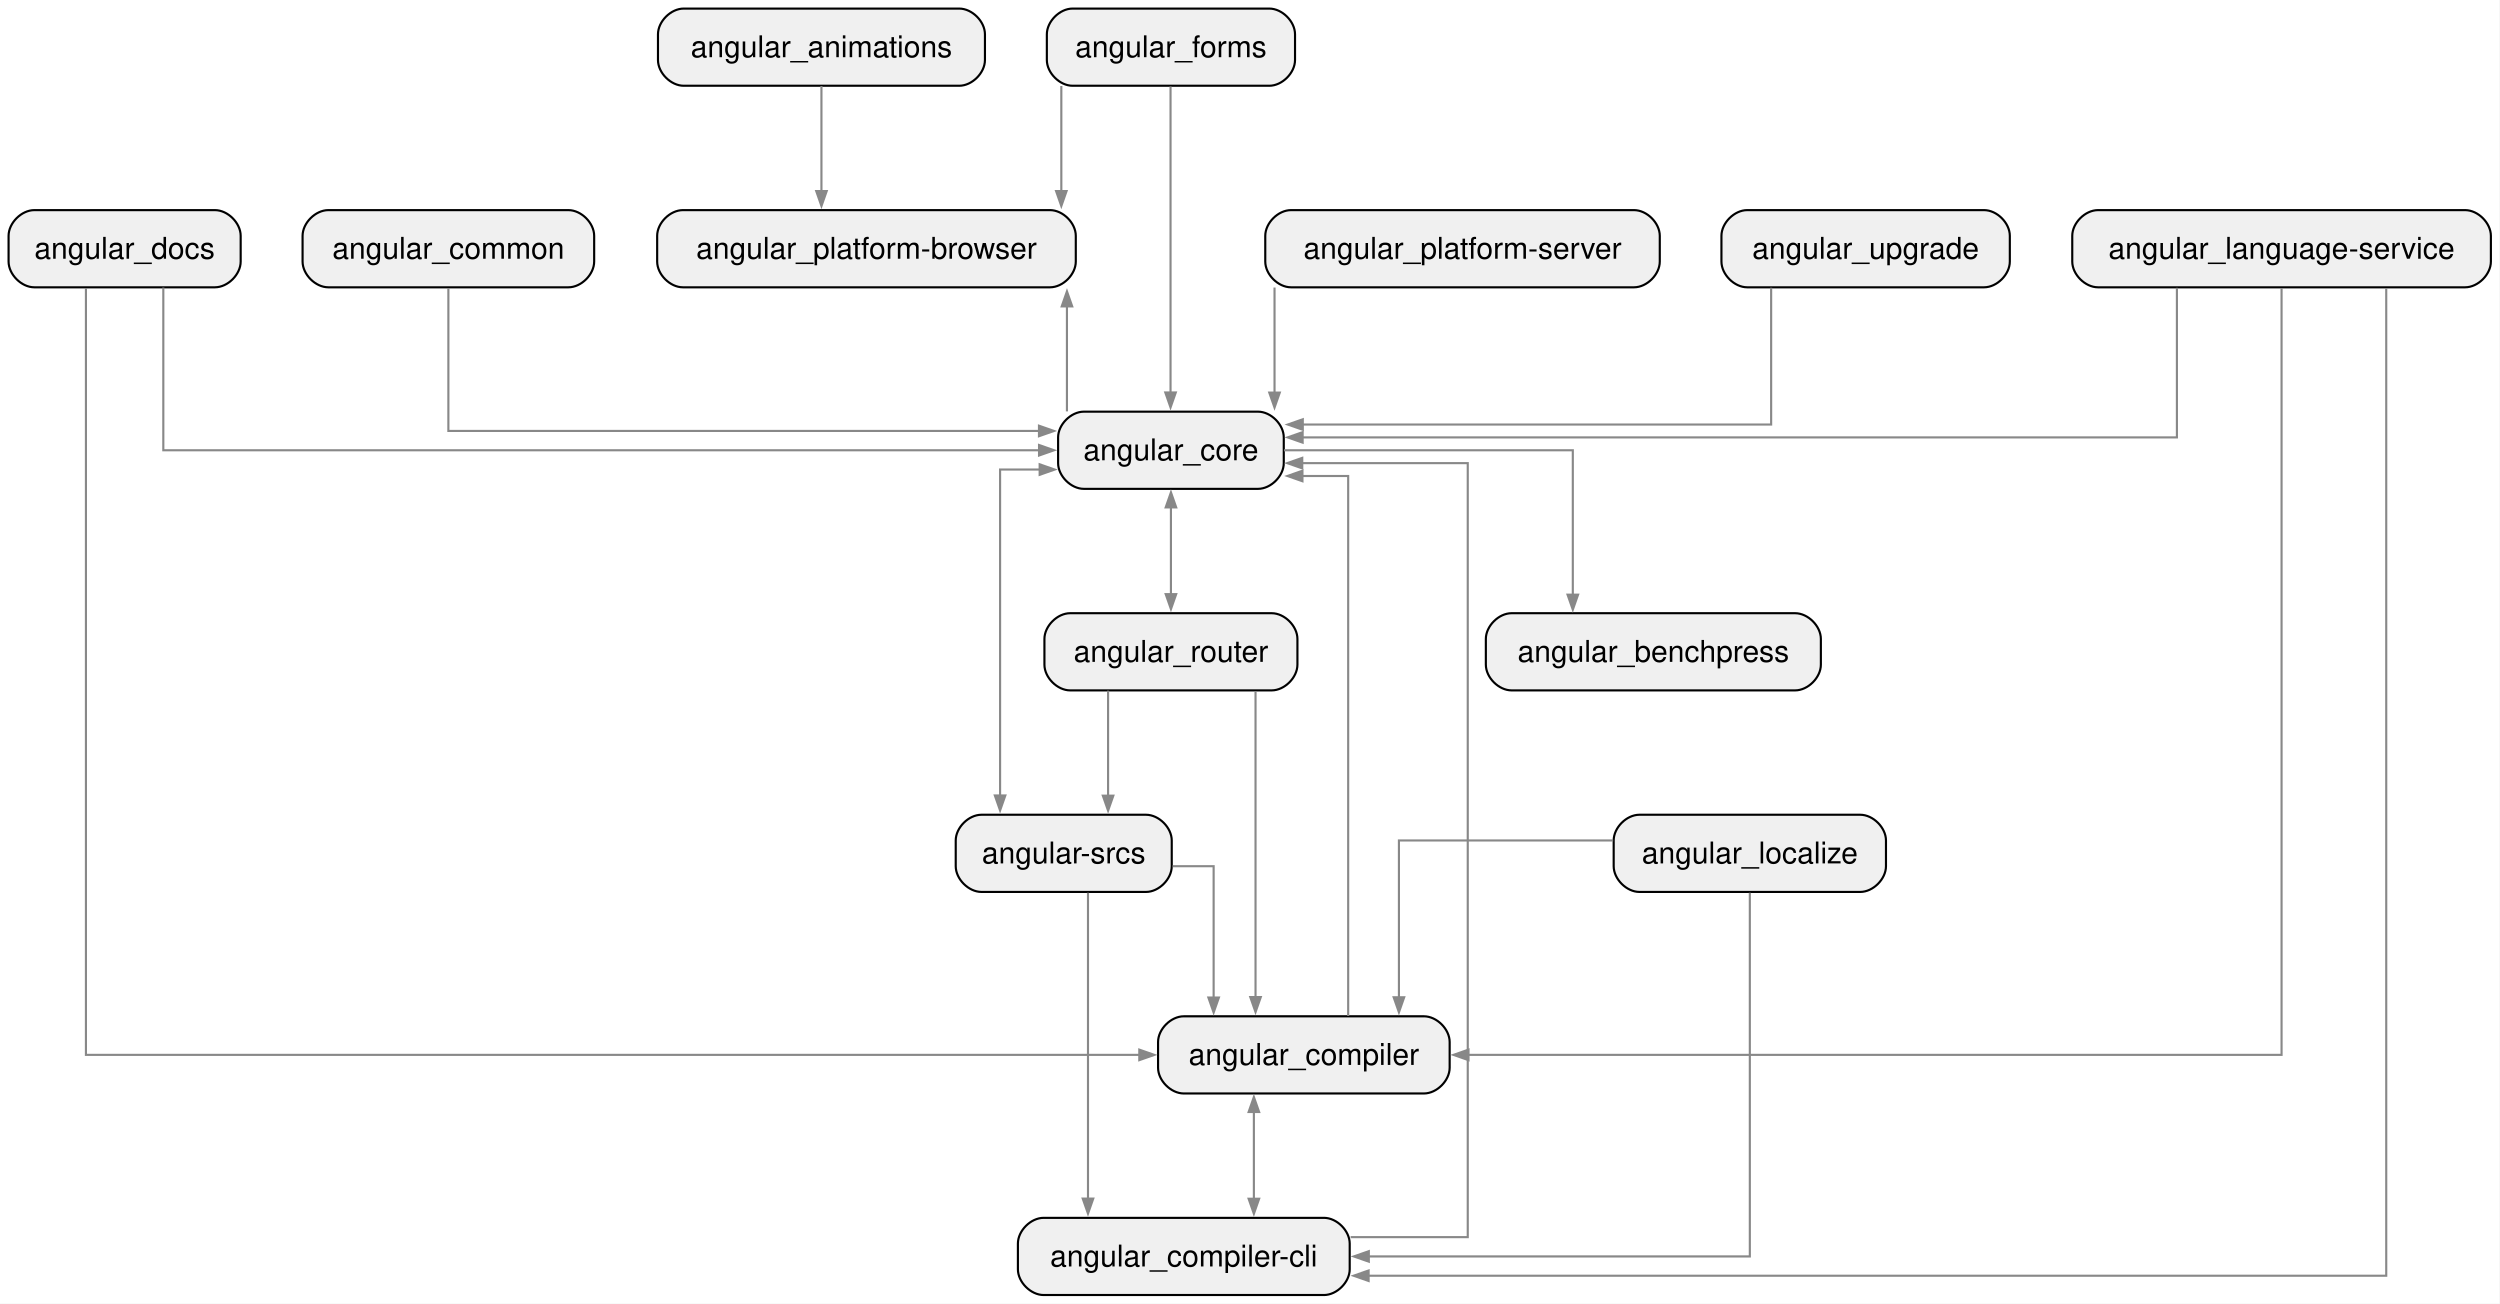
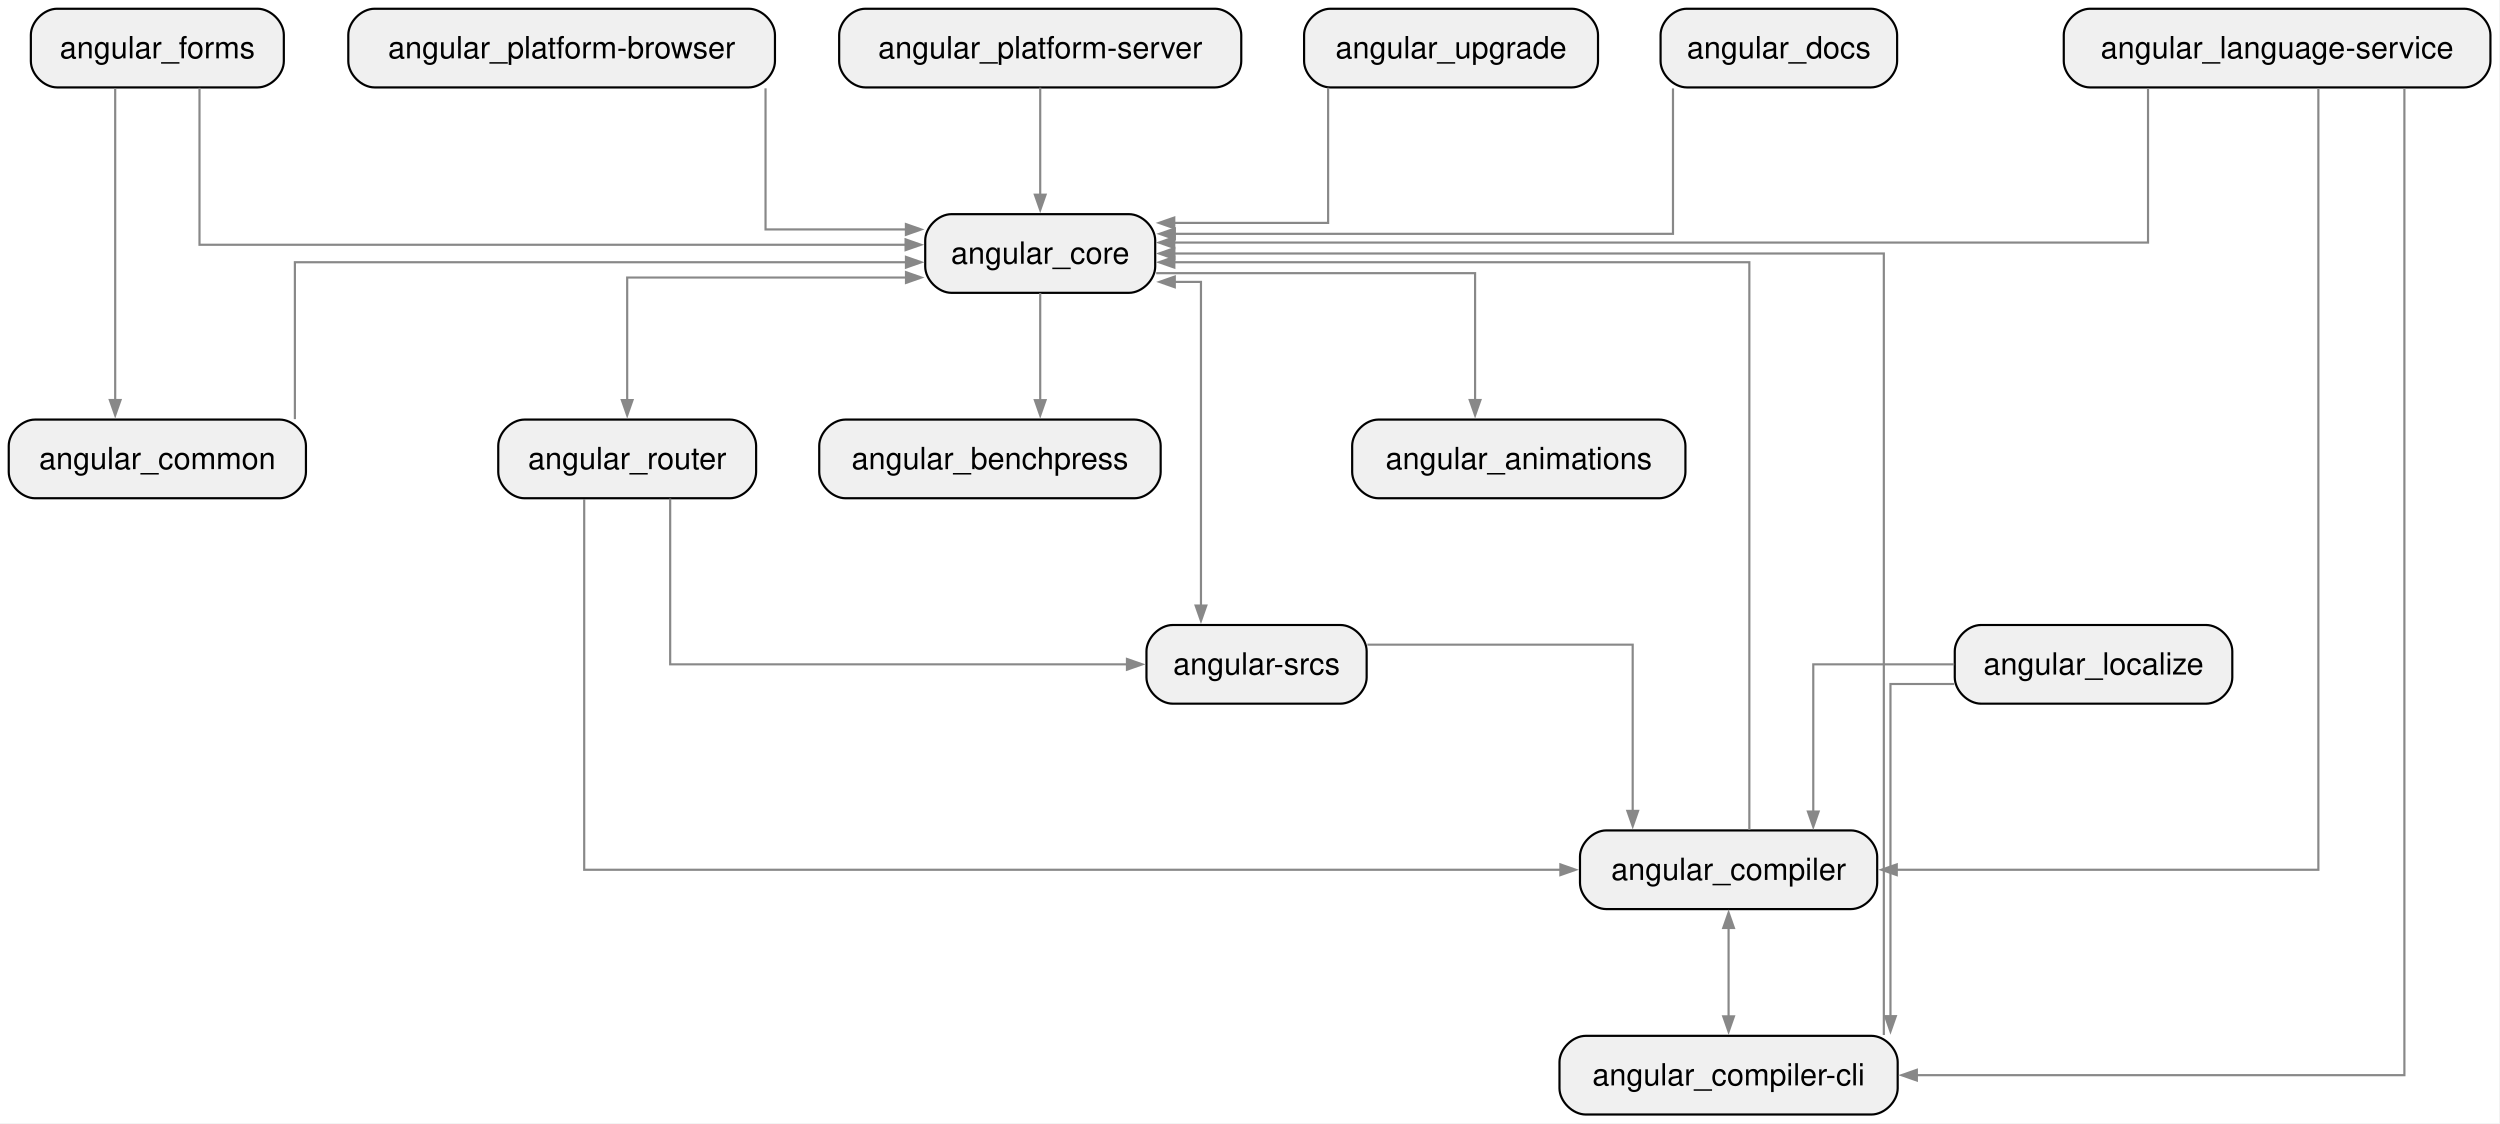
- <svg xmlns="http://www.w3.org/2000/svg" width="1166pt" height="608pt" viewBox="0.00 0.00 1166.00 608.00">
-   <g id="graph0" class="graph" transform="scale(1 1) rotate(0) translate(4 604)">
-     <polygon fill="white" stroke="none" points="-4,4 -4,-604 1161.75,-604 1161.75,4 -4,4" />
+ <svg xmlns="http://www.w3.org/2000/svg" width="1144pt" height="514pt" viewBox="0.00 0.00 1144.00 514.00">
+   <g id="graph0" class="graph" transform="scale(1 1) rotate(0) translate(4 510)">
+     <polygon fill="white" stroke="none" points="-4,4 -4,-510 1139.62,-510 1139.62,4 -4,4" />
    <g id="node1" class="node">
-       <path fill="#f0f0f0" stroke="black" d="M443.38,-600C443.38,-600 314.88,-600 314.88,-600 308.88,-600 302.88,-594 302.88,-588 302.88,-588 302.88,-576 302.88,-576 302.88,-570 308.88,-564 314.88,-564 314.88,-564 443.38,-564 443.38,-564 449.38,-564 455.38,-570 455.38,-576 455.38,-576 455.38,-588 455.38,-588 455.38,-594 449.38,-600 443.38,-600" />
-       <text xml:space="preserve" text-anchor="middle" x="379.12" y="-577.33" font-family="Helvetica,sans-Serif" font-size="14.00">angular_animations</text>
+       <path fill="#f0f0f0" stroke="black" d="M755.25,-318C755.25,-318 626.75,-318 626.75,-318 620.75,-318 614.75,-312 614.75,-306 614.75,-306 614.75,-294 614.75,-294 614.75,-288 620.75,-282 626.75,-282 626.75,-282 755.25,-282 755.25,-282 761.25,-282 767.25,-288 767.25,-294 767.25,-294 767.25,-306 767.25,-306 767.25,-312 761.25,-318 755.25,-318" />
+       <text xml:space="preserve" text-anchor="middle" x="691" y="-295.32" font-family="Helvetica,sans-Serif" font-size="14.00">angular_animations</text>
+     </g>
+     <g id="node2" class="node">
+       <path fill="#f0f0f0" stroke="black" d="M515.12,-318C515.12,-318 382.88,-318 382.88,-318 376.88,-318 370.88,-312 370.88,-306 370.88,-306 370.88,-294 370.88,-294 370.88,-288 376.88,-282 382.88,-282 382.88,-282 515.12,-282 515.12,-282 521.12,-282 527.12,-288 527.12,-294 527.12,-294 527.12,-306 527.12,-306 527.12,-312 521.12,-318 515.12,-318" />
+       <text xml:space="preserve" text-anchor="middle" x="449" y="-295.32" font-family="Helvetica,sans-Serif" font-size="14.00">angular_benchpress</text>
+     </g>
+     <g id="node3" class="node">
+       <path fill="#f0f0f0" stroke="black" d="M124,-318C124,-318 12,-318 12,-318 6,-318 0,-312 0,-306 0,-306 0,-294 0,-294 0,-288 6,-282 12,-282 12,-282 124,-282 124,-282 130,-282 136,-288 136,-294 136,-294 136,-306 136,-306 136,-312 130,-318 124,-318" />
+       <text xml:space="preserve" text-anchor="middle" x="68" y="-295.32" font-family="Helvetica,sans-Serif" font-size="14.00">angular_common</text>
+     </g>
+     <g id="node6" class="node">
+       <path fill="#f0f0f0" stroke="black" d="M512.62,-412C512.62,-412 431.38,-412 431.38,-412 425.38,-412 419.38,-406 419.38,-400 419.38,-400 419.38,-388 419.38,-388 419.38,-382 425.38,-376 431.38,-376 431.38,-376 512.62,-376 512.62,-376 518.62,-376 524.62,-382 524.62,-388 524.62,-388 524.62,-400 524.62,-400 524.62,-406 518.62,-412 512.62,-412" />
+       <text xml:space="preserve" text-anchor="middle" x="472" y="-389.32" font-family="Helvetica,sans-Serif" font-size="14.00">angular_core</text>
+     </g>
+     <g id="edge1" class="edge">
+       <path fill="none" stroke="#888888" d="M130.94,-318.21C130.94,-344.51 130.94,-390 130.94,-390 130.94,-390 410.57,-390 410.57,-390" />
+       <polygon fill="#888888" stroke="#888888" points="410.57,-392.45 417.57,-390 410.57,-387.55 410.57,-392.45" />
+     </g>
+     <g id="node4" class="node">
+       <path fill="#f0f0f0" stroke="black" d="M843,-130C843,-130 731,-130 731,-130 725,-130 719,-124 719,-118 719,-118 719,-106 719,-106 719,-100 725,-94 731,-94 731,-94 843,-94 843,-94 849,-94 855,-100 855,-106 855,-106 855,-118 855,-118 855,-124 849,-130 843,-130" />
+       <text xml:space="preserve" text-anchor="middle" x="787" y="-107.33" font-family="Helvetica,sans-Serif" font-size="14.00">angular_compiler</text>
+     </g>
+     <g id="node5" class="node">
+       <path fill="#f0f0f0" stroke="black" d="M852.38,-36C852.38,-36 721.62,-36 721.62,-36 715.62,-36 709.62,-30 709.62,-24 709.62,-24 709.62,-12 709.62,-12 709.62,-6 715.62,0 721.62,0 721.62,0 852.38,0 852.38,0 858.38,0 864.38,-6 864.38,-12 864.38,-12 864.38,-24 864.38,-24 864.38,-30 858.38,-36 852.38,-36" />
+       <text xml:space="preserve" text-anchor="middle" x="787" y="-13.32" font-family="Helvetica,sans-Serif" font-size="14.00">angular_compiler-cli</text>
+     </g>
+     <g id="edge2" class="edge">
+       <path fill="none" stroke="#888888" d="M787,-85.36C787,-85.36 787,-44.9 787,-44.9" />
+       <polygon fill="#888888" stroke="#888888" points="784.55,-85.36 787,-92.36 789.45,-85.36 784.55,-85.36" />
+       <polygon fill="#888888" stroke="#888888" points="789.45,-44.9 787,-37.9 784.55,-44.9 789.45,-44.9" />
+     </g>
+     <g id="edge3" class="edge">
+       <path fill="none" stroke="#888888" d="M796.5,-130.24C796.5,-192.09 796.5,-390 796.5,-390 796.5,-390 533.37,-390 533.37,-390" />
+       <polygon fill="#888888" stroke="#888888" points="533.37,-387.55 526.37,-390 533.37,-392.45 533.37,-387.55" />
+     </g>
+     <g id="edge5" class="edge">
+       <path fill="none" stroke="#888888" d="M858.04,-36.39C858.04,-111.88 858.04,-394 858.04,-394 858.04,-394 533.38,-394 533.38,-394" />
+       <polygon fill="#888888" stroke="#888888" points="533.38,-391.55 526.38,-394 533.38,-396.45 533.38,-391.55" />
+     </g>
+     <g id="edge6" class="edge">
+       <path fill="none" stroke="#888888" d="M525.07,-385C584.02,-385 671,-385 671,-385 671,-385 671,-326.96 671,-326.96" />
+       <polygon fill="#888888" stroke="#888888" points="673.45,-326.96 671,-319.96 668.55,-326.96 673.45,-326.96" />
+     </g>
+     <g id="edge7" class="edge">
+       <path fill="none" stroke="#888888" d="M472,-375.88C472,-375.88 472,-326.9 472,-326.9" />
+       <polygon fill="#888888" stroke="#888888" points="474.45,-326.9 472,-319.9 469.55,-326.9 474.45,-326.9" />
+     </g>
+     <g id="node13" class="node">
+       <path fill="#f0f0f0" stroke="black" d="M330,-318C330,-318 236,-318 236,-318 230,-318 224,-312 224,-306 224,-306 224,-294 224,-294 224,-288 230,-282 236,-282 236,-282 330,-282 330,-282 336,-282 342,-288 342,-294 342,-294 342,-306 342,-306 342,-312 336,-318 330,-318" />
+       <text xml:space="preserve" text-anchor="middle" x="283" y="-295.32" font-family="Helvetica,sans-Serif" font-size="14.00">angular_router</text>
+     </g>
+     <g id="edge11" class="edge">
+       <path fill="none" stroke="#888888" d="M410.59,-383C410.59,-383 283,-383 283,-383 283,-383 283,-326.93 283,-326.93" />
+       <polygon fill="#888888" stroke="#888888" points="410.59,-385.45 417.59,-383 410.59,-380.55 410.59,-385.45" />
+       <polygon fill="#888888" stroke="#888888" points="285.45,-326.93 283,-319.93 280.55,-326.93 285.45,-326.93" />
+     </g>
+     <g id="node14" class="node">
+       <path fill="#f0f0f0" stroke="black" d="M609.38,-224C609.38,-224 532.62,-224 532.62,-224 526.62,-224 520.62,-218 520.62,-212 520.62,-212 520.62,-200 520.62,-200 520.62,-194 526.62,-188 532.62,-188 532.62,-188 609.38,-188 609.38,-188 615.38,-188 621.38,-194 621.38,-200 621.38,-200 621.38,-212 621.38,-212 621.38,-218 615.38,-224 609.38,-224" />
+       <text xml:space="preserve" text-anchor="middle" x="571" y="-201.32" font-family="Helvetica,sans-Serif" font-size="14.00">angular-srcs</text>
+     </g>
+     <g id="edge12" class="edge">
+       <path fill="none" stroke="#888888" d="M533.58,-381C533.58,-381 545.56,-381 545.56,-381 545.56,-381 545.56,-232.91 545.56,-232.91" />
+       <polygon fill="#888888" stroke="#888888" points="533.58,-378.55 526.58,-381 533.58,-383.45 533.58,-378.55" />
+       <polygon fill="#888888" stroke="#888888" points="548.01,-232.91 545.56,-225.91 543.11,-232.91 548.01,-232.91" />
+     </g>
+     <g id="node7" class="node">
+       <path fill="#f0f0f0" stroke="black" d="M852.12,-506C852.12,-506 767.88,-506 767.88,-506 761.88,-506 755.88,-500 755.88,-494 755.88,-494 755.88,-482 755.88,-482 755.88,-476 761.88,-470 767.88,-470 767.88,-470 852.12,-470 852.12,-470 858.12,-470 864.12,-476 864.12,-482 864.12,-482 864.12,-494 864.12,-494 864.12,-500 858.12,-506 852.12,-506" />
+       <text xml:space="preserve" text-anchor="middle" x="810" y="-483.32" font-family="Helvetica,sans-Serif" font-size="14.00">angular_docs</text>
+     </g>
+     <g id="edge13" class="edge">
+       <path fill="none" stroke="#888888" d="M761.56,-469.56C761.56,-444.56 761.56,-403 761.56,-403 761.56,-403 533.62,-403 533.62,-403" />
+       <polygon fill="#888888" stroke="#888888" points="533.62,-400.55 526.62,-403 533.62,-405.45 533.62,-400.55" />
+     </g>
+     <g id="node8" class="node">
+       <path fill="#f0f0f0" stroke="black" d="M113.88,-506C113.88,-506 22.12,-506 22.12,-506 16.12,-506 10.12,-500 10.12,-494 10.12,-494 10.12,-482 10.12,-482 10.12,-476 16.12,-470 22.12,-470 22.12,-470 113.88,-470 113.88,-470 119.88,-470 125.88,-476 125.88,-482 125.88,-482 125.88,-494 125.88,-494 125.88,-500 119.88,-506 113.88,-506" />
+       <text xml:space="preserve" text-anchor="middle" x="68" y="-483.32" font-family="Helvetica,sans-Serif" font-size="14.00">angular_forms</text>
+     </g>
+     <g id="edge14" class="edge">
+       <path fill="none" stroke="#888888" d="M48.71,-469.63C48.71,-469.63 48.71,-326.96 48.71,-326.96" />
+       <polygon fill="#888888" stroke="#888888" points="51.16,-326.96 48.71,-319.96 46.26,-326.96 51.16,-326.96" />
+     </g>
+     <g id="edge15" class="edge">
+       <path fill="none" stroke="#888888" d="M87.29,-469.79C87.29,-443.49 87.29,-398 87.29,-398 87.29,-398 410.4,-398 410.4,-398" />
+       <polygon fill="#888888" stroke="#888888" points="410.4,-400.45 417.4,-398 410.4,-395.55 410.4,-400.45" />
+     </g>
+     <g id="node9" class="node">
+       <path fill="#f0f0f0" stroke="black" d="M1123.62,-506C1123.62,-506 952.38,-506 952.38,-506 946.38,-506 940.38,-500 940.38,-494 940.38,-494 940.38,-482 940.38,-482 940.38,-476 946.38,-470 952.38,-470 952.38,-470 1123.62,-470 1123.62,-470 1129.62,-470 1135.62,-476 1135.62,-482 1135.62,-482 1135.62,-494 1135.62,-494 1135.62,-500 1129.62,-506 1123.62,-506" />
+       <text xml:space="preserve" text-anchor="middle" x="1038" y="-483.32" font-family="Helvetica,sans-Serif" font-size="14.00">angular_language-service</text>
+     </g>
+     <g id="edge16" class="edge">
+       <path fill="none" stroke="#888888" d="M1056.88,-469.61C1056.88,-394.12 1056.88,-112 1056.88,-112 1056.88,-112 863.96,-112 863.96,-112" />
+       <polygon fill="#888888" stroke="#888888" points="863.96,-109.55 856.96,-112 863.96,-114.45 863.96,-109.55" />
+     </g>
+     <g id="edge17" class="edge">
+       <path fill="none" stroke="#888888" d="M1096.25,-469.58C1096.25,-382.68 1096.25,-18 1096.25,-18 1096.25,-18 873.15,-18 873.15,-18" />
+       <polygon fill="#888888" stroke="#888888" points="873.15,-15.55 866.15,-18 873.15,-20.45 873.15,-15.55" />
+     </g>
+     <g id="edge18" class="edge">
+       <path fill="none" stroke="#888888" d="M978.94,-469.56C978.94,-443.49 978.94,-399 978.94,-399 978.94,-399 533.33,-399 533.33,-399" />
+       <polygon fill="#888888" stroke="#888888" points="533.33,-396.55 526.33,-399 533.33,-401.45 533.33,-396.55" />
+     </g>
+     <g id="node10" class="node">
+       <path fill="#f0f0f0" stroke="black" d="M1005.5,-224C1005.5,-224 902.5,-224 902.5,-224 896.5,-224 890.5,-218 890.5,-212 890.5,-212 890.5,-200 890.5,-200 890.5,-194 896.5,-188 902.5,-188 902.5,-188 1005.5,-188 1005.5,-188 1011.5,-188 1017.5,-194 1017.5,-200 1017.5,-200 1017.5,-212 1017.5,-212 1017.5,-218 1011.5,-224 1005.5,-224" />
+       <text xml:space="preserve" text-anchor="middle" x="954" y="-201.32" font-family="Helvetica,sans-Serif" font-size="14.00">angular_localize</text>
+     </g>
+     <g id="edge19" class="edge">
+       <path fill="none" stroke="#888888" d="M890.25,-206C858.06,-206 825.75,-206 825.75,-206 825.75,-206 825.75,-138.64 825.75,-138.64" />
+       <polygon fill="#888888" stroke="#888888" points="828.2,-138.64 825.75,-131.64 823.3,-138.64 828.2,-138.64" />
+     </g>
+     <g id="edge20" class="edge">
+       <path fill="none" stroke="#888888" d="M890.23,-197C874.01,-197 861.08,-197 861.08,-197 861.08,-197 861.08,-45 861.08,-45" />
+       <polygon fill="#888888" stroke="#888888" points="863.53,-45 861.08,-38 858.63,-45 863.53,-45" />
    </g>
    <g id="node11" class="node">
-       <path fill="#f0f0f0" stroke="black" d="M485.75,-506C485.75,-506 314.5,-506 314.5,-506 308.5,-506 302.5,-500 302.5,-494 302.5,-494 302.5,-482 302.5,-482 302.5,-476 308.5,-470 314.5,-470 314.5,-470 485.75,-470 485.75,-470 491.75,-470 497.75,-476 497.75,-482 497.75,-482 497.75,-494 497.75,-494 497.75,-500 491.75,-506 485.75,-506" />
-       <text xml:space="preserve" text-anchor="middle" x="400.12" y="-483.32" font-family="Helvetica,sans-Serif" font-size="14.00">angular_platform-browser</text>
-     </g>
-     <g id="edge1" class="edge">
-       <path fill="none" stroke="#888888" d="M379.12,-563.88C379.12,-563.88 379.12,-514.9 379.12,-514.9" />
-       <polygon fill="#888888" stroke="#888888" points="381.58,-514.9 379.13,-507.9 376.68,-514.9 381.58,-514.9" />
-     </g>
-     <g id="node2" class="node">
-       <path fill="#f0f0f0" stroke="black" d="M833.25,-318C833.25,-318 701,-318 701,-318 695,-318 689,-312 689,-306 689,-306 689,-294 689,-294 689,-288 695,-282 701,-282 701,-282 833.25,-282 833.25,-282 839.25,-282 845.25,-288 845.25,-294 845.25,-294 845.25,-306 845.25,-306 845.25,-312 839.25,-318 833.25,-318" />
-       <text xml:space="preserve" text-anchor="middle" x="767.12" y="-295.32" font-family="Helvetica,sans-Serif" font-size="14.00">angular_benchpress</text>
-     </g>
-     <g id="node3" class="node">
-       <path fill="#f0f0f0" stroke="black" d="M261.12,-506C261.12,-506 149.12,-506 149.12,-506 143.12,-506 137.12,-500 137.12,-494 137.12,-494 137.12,-482 137.12,-482 137.12,-476 143.12,-470 149.12,-470 149.12,-470 261.12,-470 261.12,-470 267.12,-470 273.12,-476 273.12,-482 273.12,-482 273.12,-494 273.12,-494 273.12,-500 267.12,-506 261.12,-506" />
-       <text xml:space="preserve" text-anchor="middle" x="205.12" y="-483.32" font-family="Helvetica,sans-Serif" font-size="14.00">angular_common</text>
-     </g>
-     <g id="node6" class="node">
-       <path fill="#f0f0f0" stroke="black" d="M582.75,-412C582.75,-412 501.5,-412 501.5,-412 495.5,-412 489.5,-406 489.5,-400 489.5,-400 489.5,-388 489.5,-388 489.5,-382 495.5,-376 501.5,-376 501.5,-376 582.75,-376 582.75,-376 588.75,-376 594.75,-382 594.75,-388 594.75,-388 594.75,-400 594.75,-400 594.75,-406 588.75,-412 582.75,-412" />
-       <text xml:space="preserve" text-anchor="middle" x="542.12" y="-389.32" font-family="Helvetica,sans-Serif" font-size="14.00">angular_core</text>
-     </g>
-     <g id="edge2" class="edge">
-       <path fill="none" stroke="#888888" d="M205.12,-469.56C205.12,-444.56 205.12,-403 205.12,-403 205.12,-403 480.58,-403 480.58,-403" />
-       <polygon fill="#888888" stroke="#888888" points="480.58,-405.45 487.58,-403 480.58,-400.55 480.58,-405.45" />
-     </g>
-     <g id="node4" class="node">
-       <path fill="#f0f0f0" stroke="black" d="M660.12,-130C660.12,-130 548.12,-130 548.12,-130 542.12,-130 536.12,-124 536.12,-118 536.12,-118 536.12,-106 536.12,-106 536.12,-100 542.12,-94 548.12,-94 548.12,-94 660.12,-94 660.12,-94 666.12,-94 672.12,-100 672.12,-106 672.12,-106 672.12,-118 672.12,-118 672.12,-124 666.12,-130 660.12,-130" />
-       <text xml:space="preserve" text-anchor="middle" x="604.12" y="-107.33" font-family="Helvetica,sans-Serif" font-size="14.00">angular_compiler</text>
-     </g>
-     <g id="node5" class="node">
-       <path fill="#f0f0f0" stroke="black" d="M613.5,-36C613.5,-36 482.75,-36 482.75,-36 476.75,-36 470.75,-30 470.75,-24 470.75,-24 470.75,-12 470.75,-12 470.75,-6 476.75,0 482.75,0 482.75,0 613.5,0 613.5,0 619.5,0 625.5,-6 625.5,-12 625.5,-12 625.5,-24 625.5,-24 625.5,-30 619.5,-36 613.5,-36" />
-       <text xml:space="preserve" text-anchor="middle" x="548.12" y="-13.32" font-family="Helvetica,sans-Serif" font-size="14.00">angular_compiler-cli</text>
-     </g>
-     <g id="edge3" class="edge">
-       <path fill="none" stroke="#888888" d="M580.81,-85.36C580.81,-85.36 580.81,-44.9 580.81,-44.9" />
-       <polygon fill="#888888" stroke="#888888" points="578.36,-85.36 580.81,-92.36 583.26,-85.36 578.36,-85.36" />
-       <polygon fill="#888888" stroke="#888888" points="583.26,-44.9 580.81,-37.9 578.36,-44.9 583.26,-44.9" />
-     </g>
-     <g id="edge4" class="edge">
-       <path fill="none" stroke="#888888" d="M624.79,-130.13C624.79,-190.67 624.79,-382 624.79,-382 624.79,-382 603.46,-382 603.46,-382" />
-       <polygon fill="#888888" stroke="#888888" points="603.46,-379.55 596.46,-382 603.46,-384.45 603.46,-379.55" />
-     </g>
-     <g id="edge6" class="edge">
-       <path fill="none" stroke="#888888" d="M625.93,-27C654.76,-27 680.56,-27 680.56,-27 680.56,-27 680.56,-388 680.56,-388 680.56,-388 603.37,-388 603.37,-388" />
-       <polygon fill="#888888" stroke="#888888" points="603.37,-385.55 596.37,-388 603.37,-390.45 603.37,-385.55" />
-     </g>
-     <g id="edge7" class="edge">
-       <path fill="none" stroke="#888888" d="M594.84,-394C650.27,-394 729.56,-394 729.56,-394 729.56,-394 729.56,-326.64 729.56,-326.64" />
-       <polygon fill="#888888" stroke="#888888" points="732.01,-326.64 729.56,-319.64 727.11,-326.64 732.01,-326.64" />
-     </g>
-     <g id="edge10" class="edge">
-       <path fill="none" stroke="#888888" d="M493.62,-412.12C493.62,-412.12 493.62,-461.1 493.62,-461.1" />
-       <polygon fill="#888888" stroke="#888888" points="491.18,-461.1 493.63,-468.1 496.08,-461.1 491.18,-461.1" />
-     </g>
-     <g id="node13" class="node">
-       <path fill="#f0f0f0" stroke="black" d="M589.12,-318C589.12,-318 495.12,-318 495.12,-318 489.12,-318 483.12,-312 483.12,-306 483.12,-306 483.12,-294 483.12,-294 483.12,-288 489.12,-282 495.12,-282 495.12,-282 589.12,-282 589.12,-282 595.12,-282 601.12,-288 601.12,-294 601.12,-294 601.12,-306 601.12,-306 601.12,-312 595.12,-318 589.12,-318" />
-       <text xml:space="preserve" text-anchor="middle" x="542.12" y="-295.32" font-family="Helvetica,sans-Serif" font-size="14.00">angular_router</text>
-     </g>
-     <g id="edge11" class="edge">
-       <path fill="none" stroke="#888888" d="M542.12,-367.36C542.12,-367.36 542.12,-326.9 542.12,-326.9" />
-       <polygon fill="#888888" stroke="#888888" points="539.68,-367.36 542.13,-374.36 544.58,-367.36 539.68,-367.36" />
-       <polygon fill="#888888" stroke="#888888" points="544.58,-326.9 542.13,-319.9 539.68,-326.9 544.58,-326.9" />
-     </g>
-     <g id="node14" class="node">
-       <path fill="#f0f0f0" stroke="black" d="M530.5,-224C530.5,-224 453.75,-224 453.75,-224 447.75,-224 441.75,-218 441.75,-212 441.75,-212 441.75,-200 441.75,-200 441.75,-194 447.75,-188 453.75,-188 453.75,-188 530.5,-188 530.5,-188 536.5,-188 542.5,-194 542.5,-200 542.5,-200 542.5,-212 542.5,-212 542.5,-218 536.5,-224 530.5,-224" />
-       <text xml:space="preserve" text-anchor="middle" x="492.12" y="-201.32" font-family="Helvetica,sans-Serif" font-size="14.00">angular-srcs</text>
-     </g>
-     <g id="edge12" class="edge">
-       <path fill="none" stroke="#888888" d="M480.9,-385C480.9,-385 462.44,-385 462.44,-385 462.44,-385 462.44,-233 462.44,-233" />
-       <polygon fill="#888888" stroke="#888888" points="480.9,-387.45 487.9,-385 480.9,-382.55 480.9,-387.45" />
-       <polygon fill="#888888" stroke="#888888" points="464.89,-233 462.44,-226 459.99,-233 464.89,-233" />
-     </g>
-     <g id="node7" class="node">
-       <path fill="#f0f0f0" stroke="black" d="M96.25,-506C96.25,-506 12,-506 12,-506 6,-506 0,-500 0,-494 0,-494 0,-482 0,-482 0,-476 6,-470 12,-470 12,-470 96.25,-470 96.25,-470 102.25,-470 108.25,-476 108.25,-482 108.25,-482 108.25,-494 108.25,-494 108.25,-500 102.25,-506 96.25,-506" />
-       <text xml:space="preserve" text-anchor="middle" x="54.12" y="-483.32" font-family="Helvetica,sans-Serif" font-size="14.00">angular_docs</text>
-     </g>
-     <g id="edge13" class="edge">
-       <path fill="none" stroke="#888888" d="M36.08,-469.61C36.08,-394.12 36.08,-112 36.08,-112 36.08,-112 527.37,-112 527.37,-112" />
-       <polygon fill="#888888" stroke="#888888" points="527.37,-114.45 534.37,-112 527.37,-109.55 527.37,-114.45" />
-     </g>
-     <g id="edge14" class="edge">
-       <path fill="none" stroke="#888888" d="M72.17,-469.88C72.17,-442.56 72.17,-394 72.17,-394 72.17,-394 480.61,-394 480.61,-394" />
-       <polygon fill="#888888" stroke="#888888" points="480.61,-396.45 487.61,-394 480.61,-391.55 480.61,-396.45" />
-     </g>
-     <g id="node8" class="node">
-       <path fill="#f0f0f0" stroke="black" d="M588,-600C588,-600 496.25,-600 496.25,-600 490.25,-600 484.25,-594 484.25,-588 484.25,-588 484.25,-576 484.25,-576 484.25,-570 490.25,-564 496.25,-564 496.25,-564 588,-564 588,-564 594,-564 600,-570 600,-576 600,-576 600,-588 600,-588 600,-594 594,-600 588,-600" />
-       <text xml:space="preserve" text-anchor="middle" x="542.12" y="-577.33" font-family="Helvetica,sans-Serif" font-size="14.00">angular_forms</text>
-     </g>
-     <g id="edge15" class="edge">
-       <path fill="none" stroke="#888888" d="M541.94,-563.63C541.94,-563.63 541.94,-420.96 541.94,-420.96" />
-       <polygon fill="#888888" stroke="#888888" points="544.39,-420.96 541.94,-413.96 539.49,-420.96 544.39,-420.96" />
-     </g>
-     <g id="edge16" class="edge">
-       <path fill="none" stroke="#888888" d="M491,-563.88C491,-563.88 491,-514.9 491,-514.9" />
-       <polygon fill="#888888" stroke="#888888" points="493.45,-514.9 491,-507.9 488.55,-514.9 493.45,-514.9" />
-     </g>
-     <g id="node9" class="node">
-       <path fill="#f0f0f0" stroke="black" d="M1145.75,-506C1145.75,-506 974.5,-506 974.5,-506 968.5,-506 962.5,-500 962.5,-494 962.5,-494 962.5,-482 962.5,-482 962.5,-476 968.5,-470 974.5,-470 974.5,-470 1145.75,-470 1145.75,-470 1151.75,-470 1157.75,-476 1157.75,-482 1157.75,-482 1157.75,-494 1157.75,-494 1157.75,-500 1151.75,-506 1145.75,-506" />
-       <text xml:space="preserve" text-anchor="middle" x="1060.12" y="-483.32" font-family="Helvetica,sans-Serif" font-size="14.00">angular_language-service</text>
-     </g>
-     <g id="edge17" class="edge">
-       <path fill="none" stroke="#888888" d="M1060.12,-469.61C1060.12,-394.12 1060.12,-112 1060.12,-112 1060.12,-112 680.91,-112 680.91,-112" />
-       <polygon fill="#888888" stroke="#888888" points="680.91,-109.55 673.91,-112 680.91,-114.45 680.91,-109.55" />
-     </g>
-     <g id="edge18" class="edge">
-       <path fill="none" stroke="#888888" d="M1108.94,-469.52C1108.94,-381.49 1108.94,-9 1108.94,-9 1108.94,-9 634.32,-9 634.32,-9" />
-       <polygon fill="#888888" stroke="#888888" points="634.32,-6.55 627.32,-9 634.32,-11.45 634.32,-6.55" />
-     </g>
-     <g id="edge19" class="edge">
-       <path fill="none" stroke="#888888" d="M1011.31,-469.77C1011.31,-443.99 1011.31,-400 1011.31,-400 1011.31,-400 603.55,-400 603.55,-400" />
-       <polygon fill="#888888" stroke="#888888" points="603.55,-397.55 596.55,-400 603.55,-402.45 603.55,-397.55" />
-     </g>
-     <g id="node10" class="node">
-       <path fill="#f0f0f0" stroke="black" d="M863.62,-224C863.62,-224 760.62,-224 760.62,-224 754.62,-224 748.62,-218 748.62,-212 748.62,-212 748.62,-200 748.62,-200 748.62,-194 754.62,-188 760.62,-188 760.62,-188 863.62,-188 863.62,-188 869.62,-188 875.62,-194 875.62,-200 875.62,-200 875.62,-212 875.62,-212 875.62,-218 869.62,-224 863.62,-224" />
-       <text xml:space="preserve" text-anchor="middle" x="812.12" y="-201.32" font-family="Helvetica,sans-Serif" font-size="14.00">angular_localize</text>
-     </g>
-     <g id="edge20" class="edge">
-       <path fill="none" stroke="#888888" d="M748.38,-212C702.42,-212 648.46,-212 648.46,-212 648.46,-212 648.46,-138.86 648.46,-138.86" />
-       <polygon fill="#888888" stroke="#888888" points="650.91,-138.86 648.46,-131.86 646.01,-138.86 650.91,-138.86" />
+       <path fill="#f0f0f0" stroke="black" d="M338.62,-506C338.62,-506 167.38,-506 167.38,-506 161.38,-506 155.38,-500 155.38,-494 155.38,-494 155.38,-482 155.38,-482 155.38,-476 161.38,-470 167.38,-470 167.38,-470 338.62,-470 338.62,-470 344.62,-470 350.62,-476 350.62,-482 350.62,-482 350.62,-494 350.62,-494 350.62,-500 344.62,-506 338.62,-506" />
+       <text xml:space="preserve" text-anchor="middle" x="253" y="-483.32" font-family="Helvetica,sans-Serif" font-size="14.00">angular_platform-browser</text>
    </g>
    <g id="edge21" class="edge">
-       <path fill="none" stroke="#888888" d="M812.12,-187.63C812.12,-140.33 812.12,-18 812.12,-18 812.12,-18 634.42,-18 634.42,-18" />
-       <polygon fill="#888888" stroke="#888888" points="634.42,-15.55 627.42,-18 634.42,-20.45 634.42,-15.55" />
+       <path fill="none" stroke="#888888" d="M346.31,-469.58C346.31,-445.13 346.31,-405 346.31,-405 346.31,-405 410.55,-405 410.55,-405" />
+       <polygon fill="#888888" stroke="#888888" points="410.55,-407.45 417.55,-405 410.55,-402.55 410.55,-407.45" />
    </g>
    <g id="node12" class="node">
-       <path fill="#f0f0f0" stroke="black" d="M758.12,-506C758.12,-506 598.12,-506 598.12,-506 592.12,-506 586.12,-500 586.12,-494 586.12,-494 586.12,-482 586.12,-482 586.12,-476 592.12,-470 598.12,-470 598.12,-470 758.12,-470 758.12,-470 764.12,-470 770.12,-476 770.12,-482 770.12,-482 770.12,-494 770.12,-494 770.12,-500 764.12,-506 758.12,-506" />
-       <text xml:space="preserve" text-anchor="middle" x="678.12" y="-483.32" font-family="Helvetica,sans-Serif" font-size="14.00">angular_platform-server</text>
+       <path fill="#f0f0f0" stroke="black" d="M552,-506C552,-506 392,-506 392,-506 386,-506 380,-500 380,-494 380,-494 380,-482 380,-482 380,-476 386,-470 392,-470 392,-470 552,-470 552,-470 558,-470 564,-476 564,-482 564,-482 564,-494 564,-494 564,-500 558,-506 552,-506" />
+       <text xml:space="preserve" text-anchor="middle" x="472" y="-483.32" font-family="Helvetica,sans-Serif" font-size="14.00">angular_platform-server</text>
+     </g>
+     <g id="edge22" class="edge">
+       <path fill="none" stroke="#888888" d="M472,-469.88C472,-469.88 472,-420.9 472,-420.9" />
+       <polygon fill="#888888" stroke="#888888" points="474.45,-420.9 472,-413.9 469.55,-420.9 474.45,-420.9" />
    </g>
    <g id="edge23" class="edge">
-       <path fill="none" stroke="#888888" d="M590.44,-469.88C590.44,-469.88 590.44,-420.9 590.44,-420.9" />
-       <polygon fill="#888888" stroke="#888888" points="592.89,-420.9 590.44,-413.9 587.99,-420.9 592.89,-420.9" />
+       <path fill="none" stroke="#888888" d="M263.33,-281.63C263.33,-234.33 263.33,-112 263.33,-112 263.33,-112 710.03,-112 710.03,-112" />
+       <polygon fill="#888888" stroke="#888888" points="710.03,-114.45 717.03,-112 710.03,-109.55 710.03,-114.45" />
    </g>
-     <g id="edge24" class="edge">
-       <path fill="none" stroke="#888888" d="M581.58,-281.63C581.58,-281.63 581.58,-138.96 581.58,-138.96" />
-       <polygon fill="#888888" stroke="#888888" points="584.03,-138.96 581.58,-131.96 579.13,-138.96 584.03,-138.96" />
+     <g id="edge25" class="edge">
+       <path fill="none" stroke="#888888" d="M302.67,-281.88C302.67,-254.56 302.67,-206 302.67,-206 302.67,-206 511.7,-206 511.7,-206" />
+       <polygon fill="#888888" stroke="#888888" points="511.7,-208.45 518.7,-206 511.7,-203.55 511.7,-208.45" />
    </g>
    <g id="edge26" class="edge">
-       <path fill="none" stroke="#888888" d="M512.81,-281.88C512.81,-281.88 512.81,-232.9 512.81,-232.9" />
-       <polygon fill="#888888" stroke="#888888" points="515.26,-232.9 512.81,-225.9 510.36,-232.9 515.26,-232.9" />
+       <path fill="none" stroke="#888888" d="M621.71,-215C672.48,-215 743.12,-215 743.12,-215 743.12,-215 743.12,-138.93 743.12,-138.93" />
+       <polygon fill="#888888" stroke="#888888" points="745.58,-138.93 743.13,-131.93 740.68,-138.93 745.58,-138.93" />
    </g>
-     <g id="edge27" class="edge">
-       <path fill="none" stroke="#888888" d="M542.94,-200C553.78,-200 562.04,-200 562.04,-200 562.04,-200 562.04,-138.75 562.04,-138.75" />
-       <polygon fill="#888888" stroke="#888888" points="564.49,-138.75 562.04,-131.75 559.59,-138.75 564.49,-138.75" />
+     <g id="node15" class="node">
+       <path fill="#f0f0f0" stroke="black" d="M715.25,-506C715.25,-506 604.75,-506 604.75,-506 598.75,-506 592.75,-500 592.75,-494 592.75,-494 592.75,-482 592.75,-482 592.75,-476 598.75,-470 604.75,-470 604.75,-470 715.25,-470 715.25,-470 721.25,-470 727.25,-476 727.25,-482 727.25,-482 727.25,-494 727.25,-494 727.25,-500 721.25,-506 715.25,-506" />
+       <text xml:space="preserve" text-anchor="middle" x="660" y="-483.32" font-family="Helvetica,sans-Serif" font-size="14.00">angular_upgrade</text>
    </g>
    <g id="edge28" class="edge">
-       <path fill="none" stroke="#888888" d="M503.44,-187.63C503.44,-187.63 503.44,-44.96 503.44,-44.96" />
-       <polygon fill="#888888" stroke="#888888" points="505.89,-44.96 503.44,-37.96 500.99,-44.96 505.89,-44.96" />
-     </g>
-     <g id="node15" class="node">
-       <path fill="#f0f0f0" stroke="black" d="M921.38,-506C921.38,-506 810.88,-506 810.88,-506 804.88,-506 798.88,-500 798.88,-494 798.88,-494 798.88,-482 798.88,-482 798.88,-476 804.88,-470 810.88,-470 810.88,-470 921.38,-470 921.38,-470 927.38,-470 933.38,-476 933.38,-482 933.38,-482 933.38,-494 933.38,-494 933.38,-500 927.38,-506 921.38,-506" />
-       <text xml:space="preserve" text-anchor="middle" x="866.12" y="-483.32" font-family="Helvetica,sans-Serif" font-size="14.00">angular_upgrade</text>
-     </g>
-     <g id="edge30" class="edge">
-       <path fill="none" stroke="#888888" d="M822.06,-469.8C822.06,-445.64 822.06,-406 822.06,-406 822.06,-406 603.62,-406 603.62,-406" />
-       <polygon fill="#888888" stroke="#888888" points="603.62,-403.55 596.62,-406 603.62,-408.45 603.62,-403.55" />
+       <path fill="none" stroke="#888888" d="M603.75,-469.85C603.75,-446.24 603.75,-408 603.75,-408 603.75,-408 533.34,-408 533.34,-408" />
+       <polygon fill="#888888" stroke="#888888" points="533.34,-405.55 526.34,-408 533.34,-410.45 533.34,-405.55" />
    </g>
  </g>
</svg>
